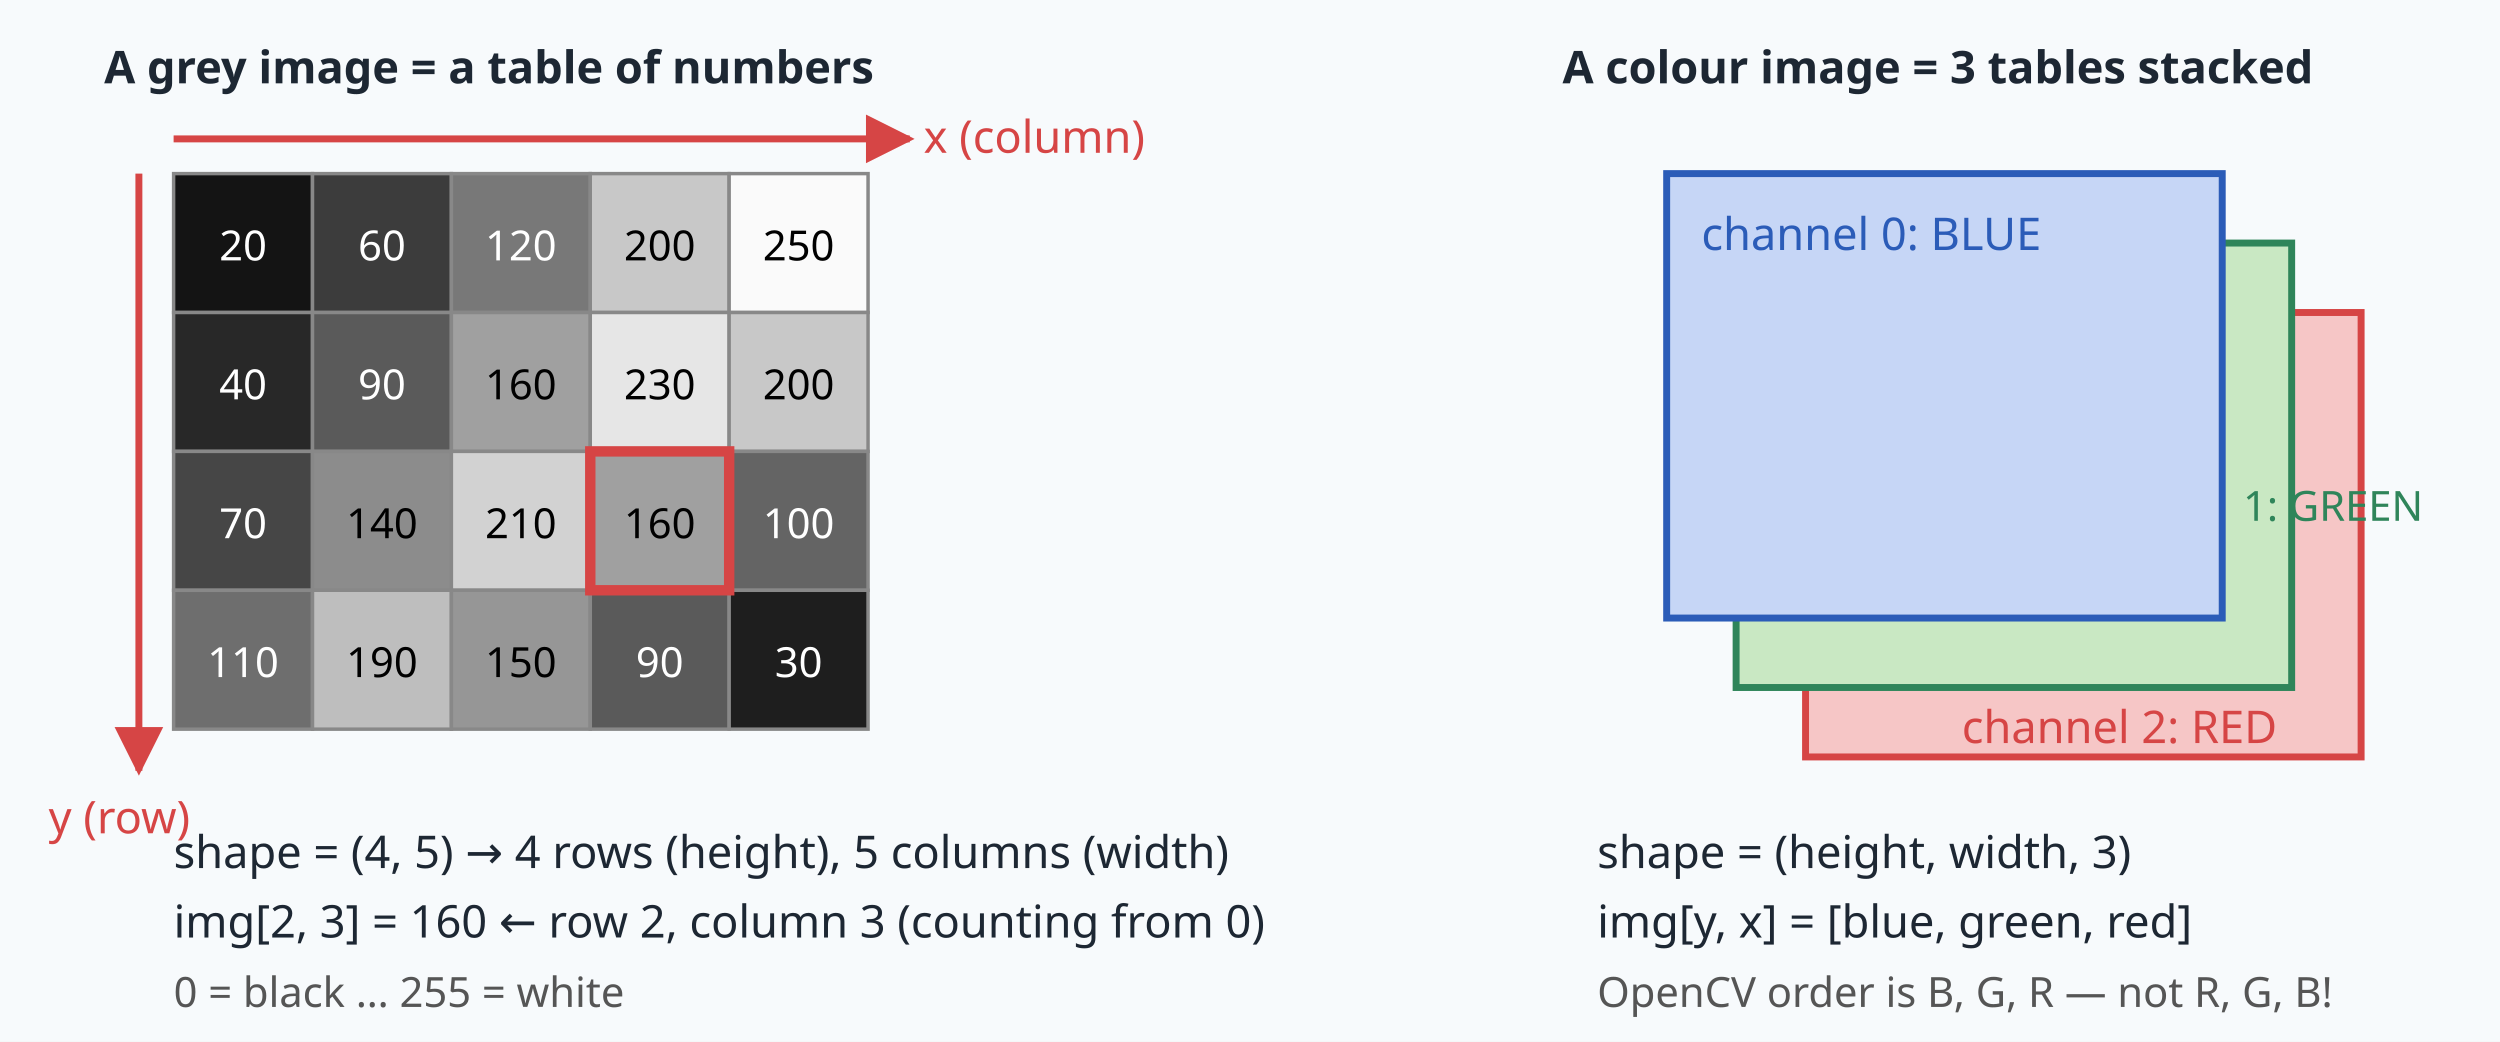
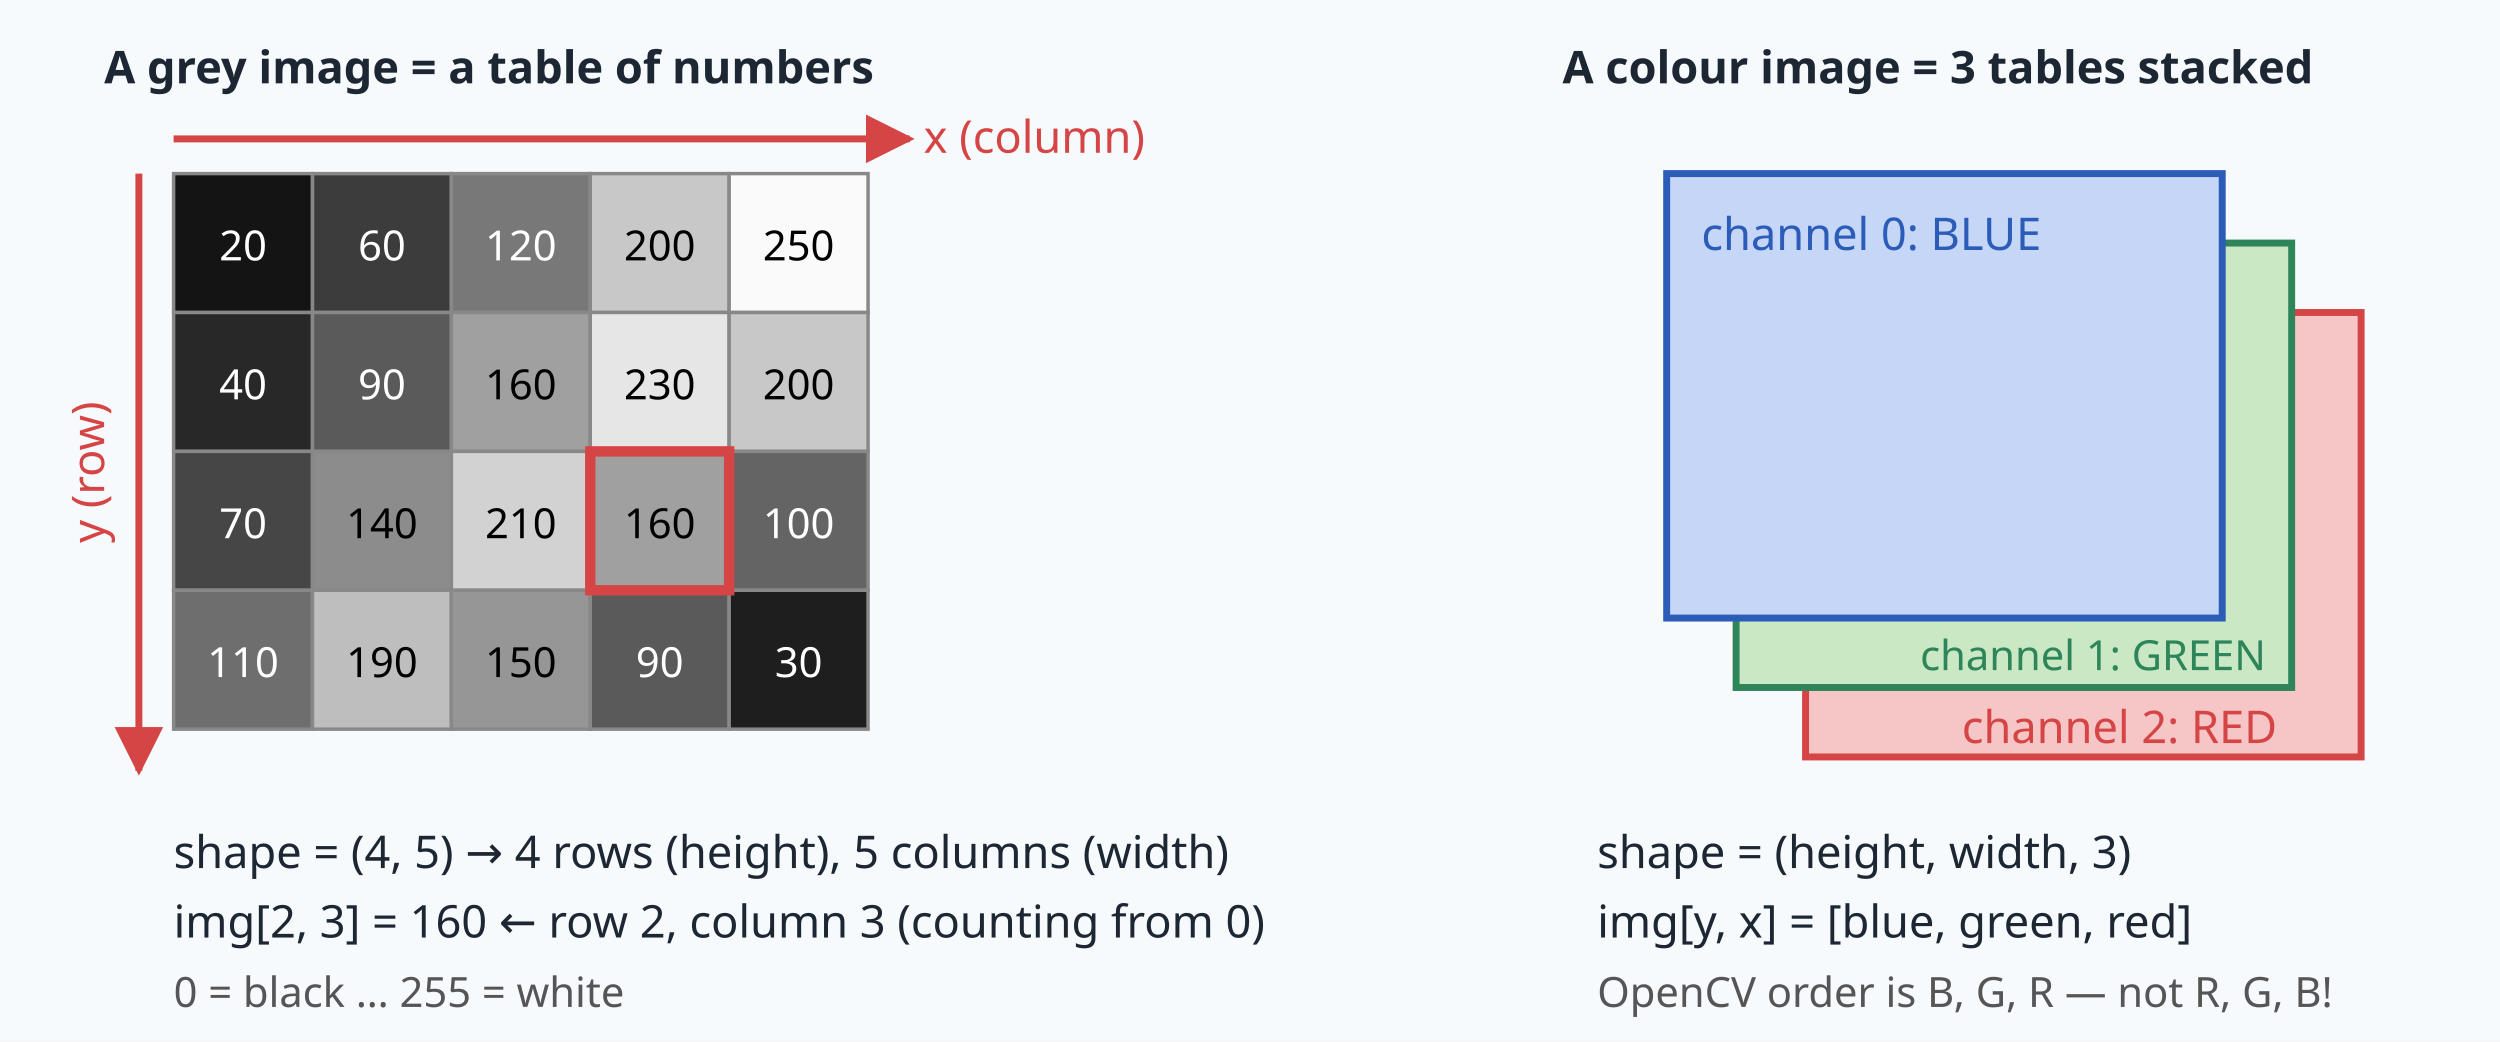
<svg xmlns="http://www.w3.org/2000/svg" viewBox="0 0 720 300" font-family="sans-serif" font-size="13">
  <rect width="720" height="300" fill="#f7fafc" />
  <defs>
    <marker id="a" viewBox="0 0 10 10" refX="9" refY="5" markerWidth="7" markerHeight="7" orient="auto">
      <path d="M0 0 L10 5 L0 10 z" fill="#d64545" />
    </marker>
  </defs>
  <text x="30" y="24" fill="#1d2733" font-weight="bold">A grey image = a table of numbers</text>
  <g stroke="#888" stroke-width="1">
    <rect x="50" y="50" width="40" height="40" fill="rgb(20,20,20)" />
    <rect x="90" y="50" width="40" height="40" fill="rgb(60,60,60)" />
    <rect x="130" y="50" width="40" height="40" fill="rgb(120,120,120)" />
    <rect x="170" y="50" width="40" height="40" fill="rgb(200,200,200)" />
    <rect x="210" y="50" width="40" height="40" fill="rgb(250,250,250)" />
    <rect x="50" y="90" width="40" height="40" fill="rgb(40,40,40)" />
    <rect x="90" y="90" width="40" height="40" fill="rgb(90,90,90)" />
    <rect x="130" y="90" width="40" height="40" fill="rgb(160,160,160)" />
    <rect x="170" y="90" width="40" height="40" fill="rgb(230,230,230)" />
    <rect x="210" y="90" width="40" height="40" fill="rgb(200,200,200)" />
    <rect x="50" y="130" width="40" height="40" fill="rgb(70,70,70)" />
    <rect x="90" y="130" width="40" height="40" fill="rgb(140,140,140)" />
    <rect x="130" y="130" width="40" height="40" fill="rgb(210,210,210)" />
    <rect x="170" y="130" width="40" height="40" fill="rgb(160,160,160)" />
    <rect x="210" y="130" width="40" height="40" fill="rgb(100,100,100)" />
    <rect x="50" y="170" width="40" height="40" fill="rgb(110,110,110)" />
    <rect x="90" y="170" width="40" height="40" fill="rgb(190,190,190)" />
    <rect x="130" y="170" width="40" height="40" fill="rgb(150,150,150)" />
    <rect x="170" y="170" width="40" height="40" fill="rgb(90,90,90)" />
    <rect x="210" y="170" width="40" height="40" fill="rgb(30,30,30)" />
  </g>
  <g font-size="12" text-anchor="middle">
    <text x="70" y="75" fill="#fff">20</text>
    <text x="110" y="75" fill="#fff">60</text>
    <text x="150" y="75" fill="#fff">120</text>
    <text x="190" y="75" fill="#000">200</text>
    <text x="230" y="75" fill="#000">250</text>
    <text x="70" y="115" fill="#fff">40</text>
    <text x="110" y="115" fill="#fff">90</text>
    <text x="150" y="115" fill="#000">160</text>
    <text x="190" y="115" fill="#000">230</text>
    <text x="230" y="115" fill="#000">200</text>
    <text x="70" y="155" fill="#fff">70</text>
    <text x="110" y="155" fill="#000">140</text>
    <text x="150" y="155" fill="#000">210</text>
    <text x="190" y="155" fill="#000">160</text>
    <text x="230" y="155" fill="#fff">100</text>
    <text x="70" y="195" fill="#fff">110</text>
    <text x="110" y="195" fill="#000">190</text>
    <text x="150" y="195" fill="#000">150</text>
    <text x="190" y="195" fill="#fff">90</text>
    <text x="230" y="195" fill="#fff">30</text>
  </g>
  <rect x="170" y="130" width="40" height="40" fill="none" stroke="#d64545" stroke-width="3" />
  <line x1="50" y1="40" x2="262" y2="40" stroke="#d64545" stroke-width="2" marker-end="url(#a)" />
  <text x="266" y="44" fill="#d64545">x (column)</text>
  <line x1="40" y1="50" x2="40" y2="222" stroke="#d64545" stroke-width="2" marker-end="url(#a)" />
-   <text x="14" y="240" fill="#d64545">y (row)</text>
+   <text x="30" y="136" fill="#d64545" text-anchor="middle" transform="rotate(-90 30 136)">y (row)</text>
  <text x="50" y="250" fill="#1d2733">shape = (4, 5)  →  4 rows (height), 5 columns (width)</text>
  <text x="50" y="270" fill="#1d2733">img[2, 3] = 160  ← row 2, column 3 (counting from 0)</text>
  <text x="50" y="290" fill="#555" font-size="12">0 = black … 255 = white</text>
  <text x="450" y="24" fill="#1d2733" font-weight="bold">A colour image = 3 tables stacked</text>
  <rect x="520" y="90" width="160" height="128" fill="#f6c6c6" stroke="#d64545" stroke-width="2" />
  <rect x="500" y="70" width="160" height="128" fill="#c9e8c3" stroke="#2f855a" stroke-width="2" />
  <rect x="480" y="50" width="160" height="128" fill="#c6d6f6" stroke="#2b5cb8" stroke-width="2" />
  <text x="490" y="72" fill="#2b5cb8">channel 0: BLUE</text>
  <text x="565" y="214" fill="#d64545">channel 2: RED</text>
-   <text x="646" y="150" fill="#2f855a" font-size="12">1: GREEN</text>
+   <text x="553" y="193" fill="#2f855a" font-size="12">channel 1: GREEN</text>
  <text x="460" y="250" fill="#1d2733">shape = (height, width, 3)</text>
  <text x="460" y="270" fill="#1d2733">img[y, x] = [blue, green, red]</text>
  <text x="460" y="290" fill="#555" font-size="12">OpenCV order is B, G, R — not R, G, B!</text>
</svg>
